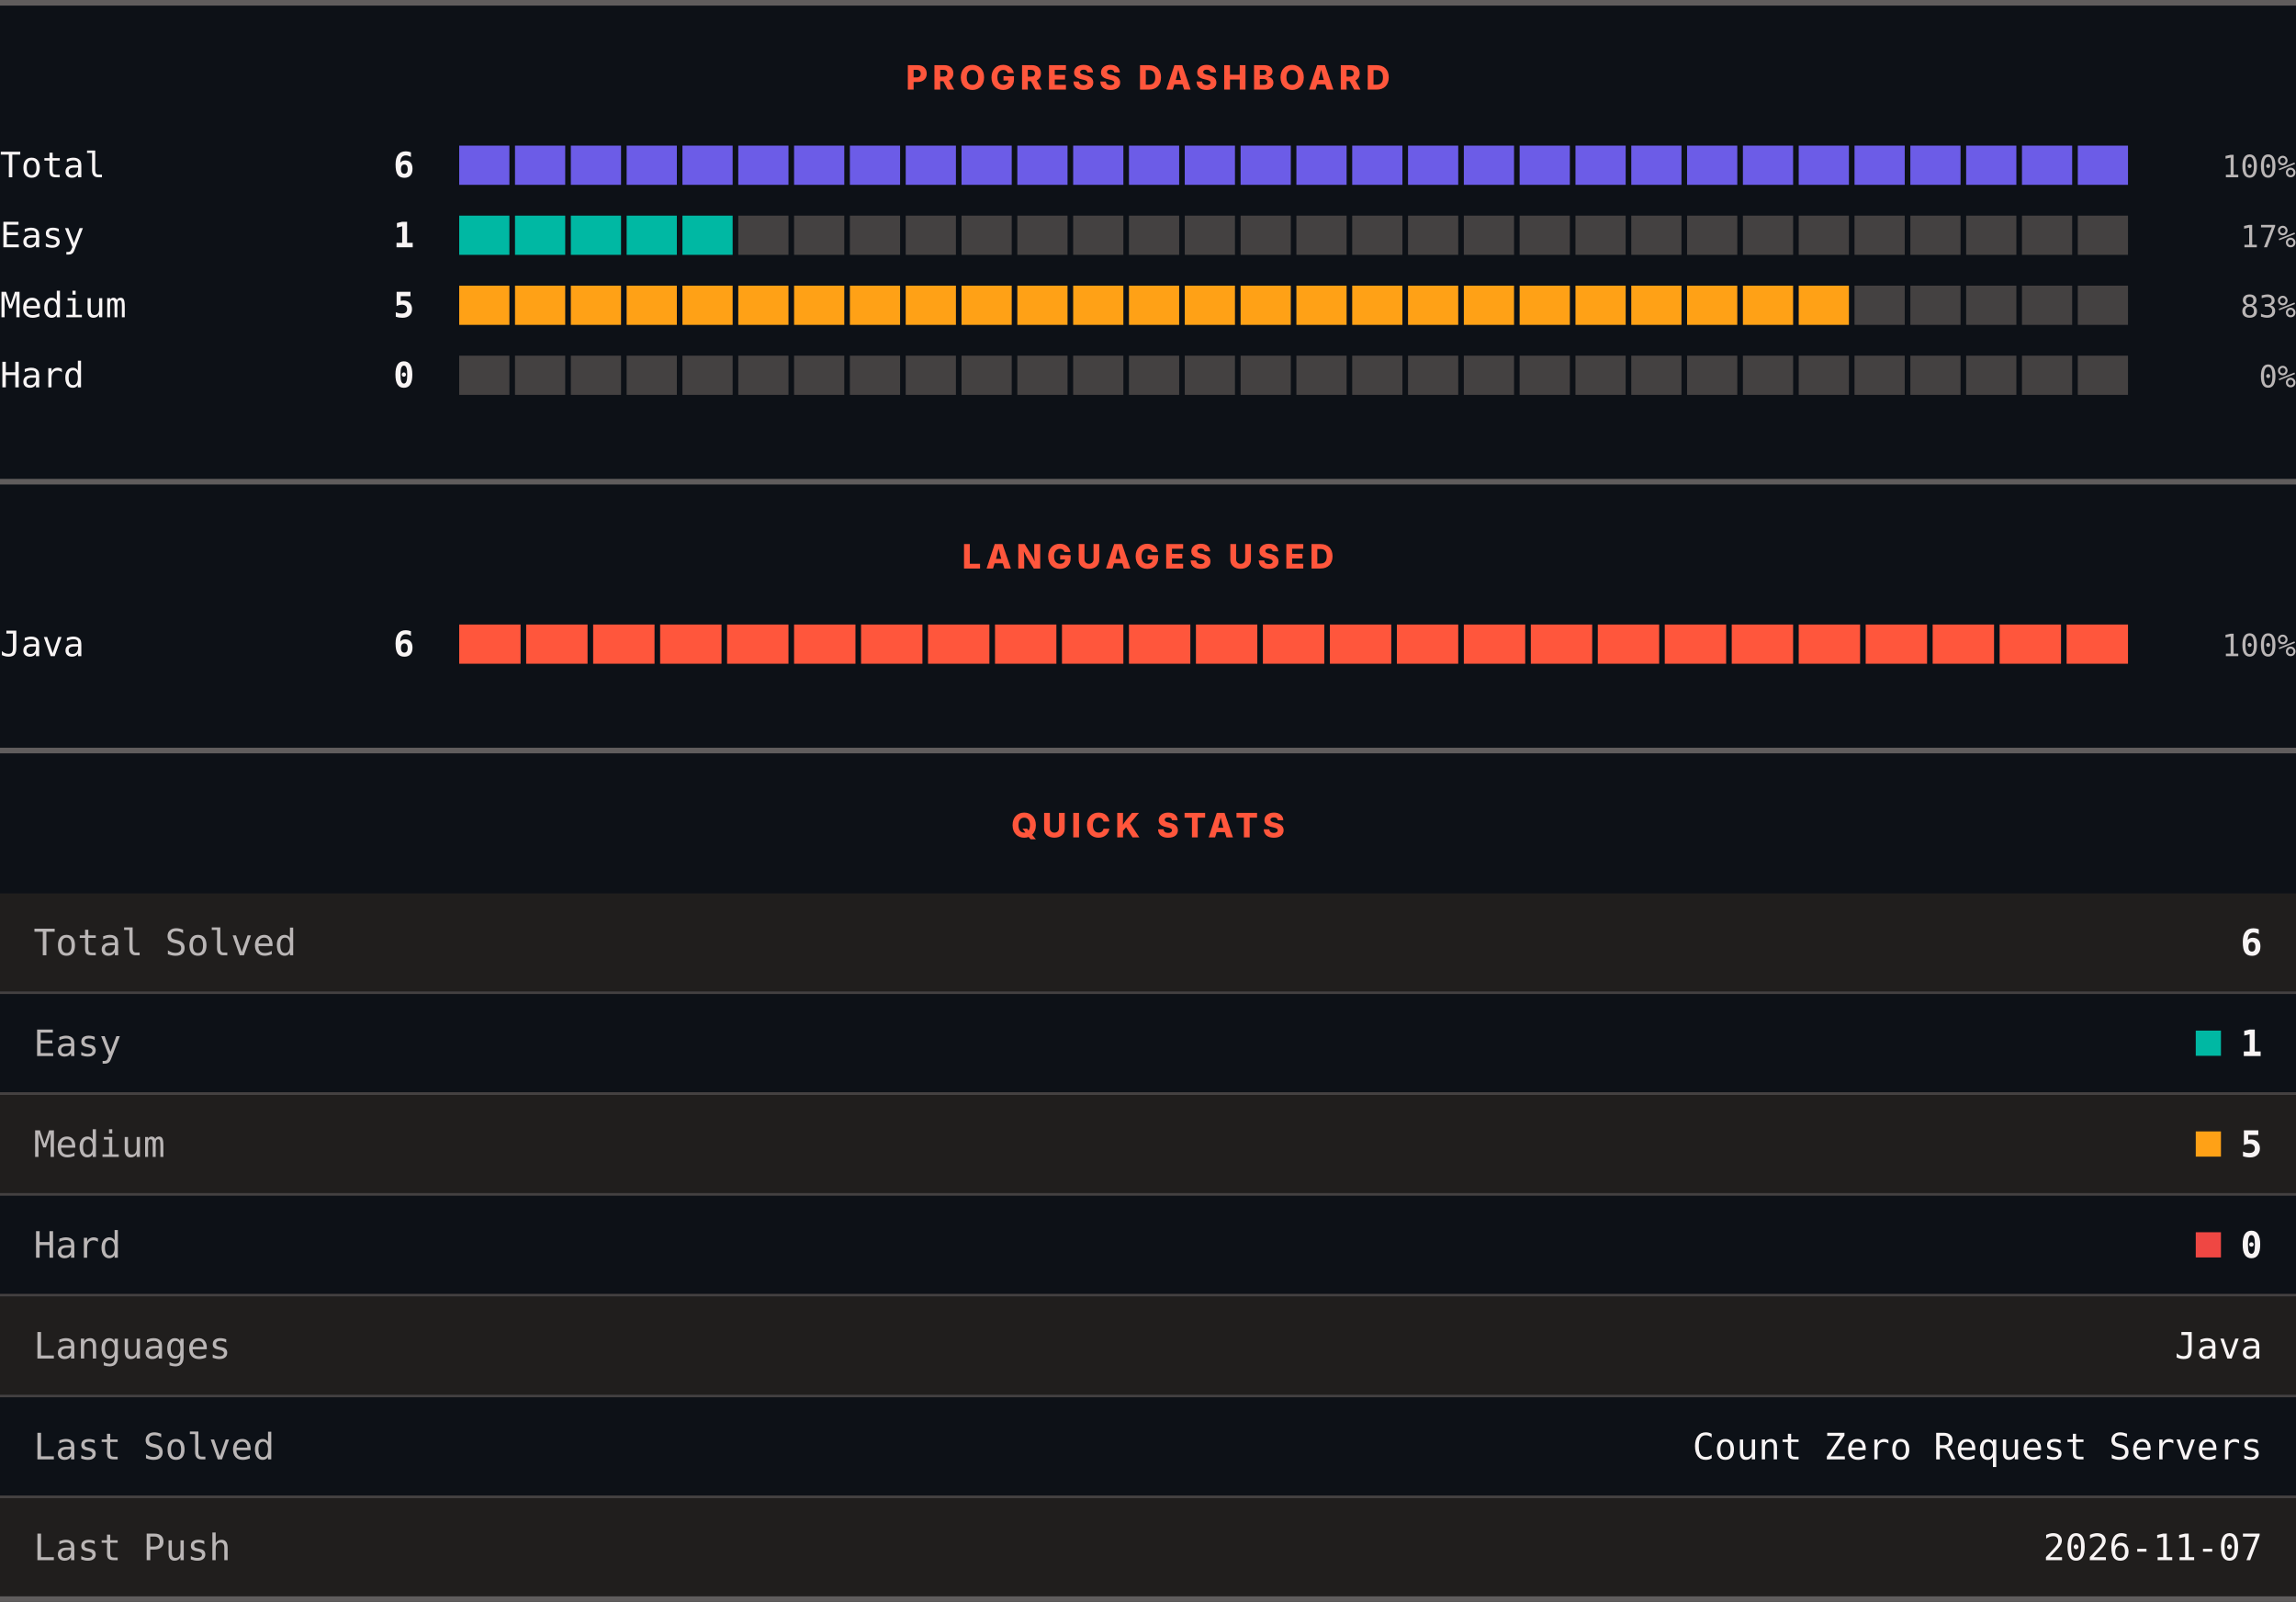
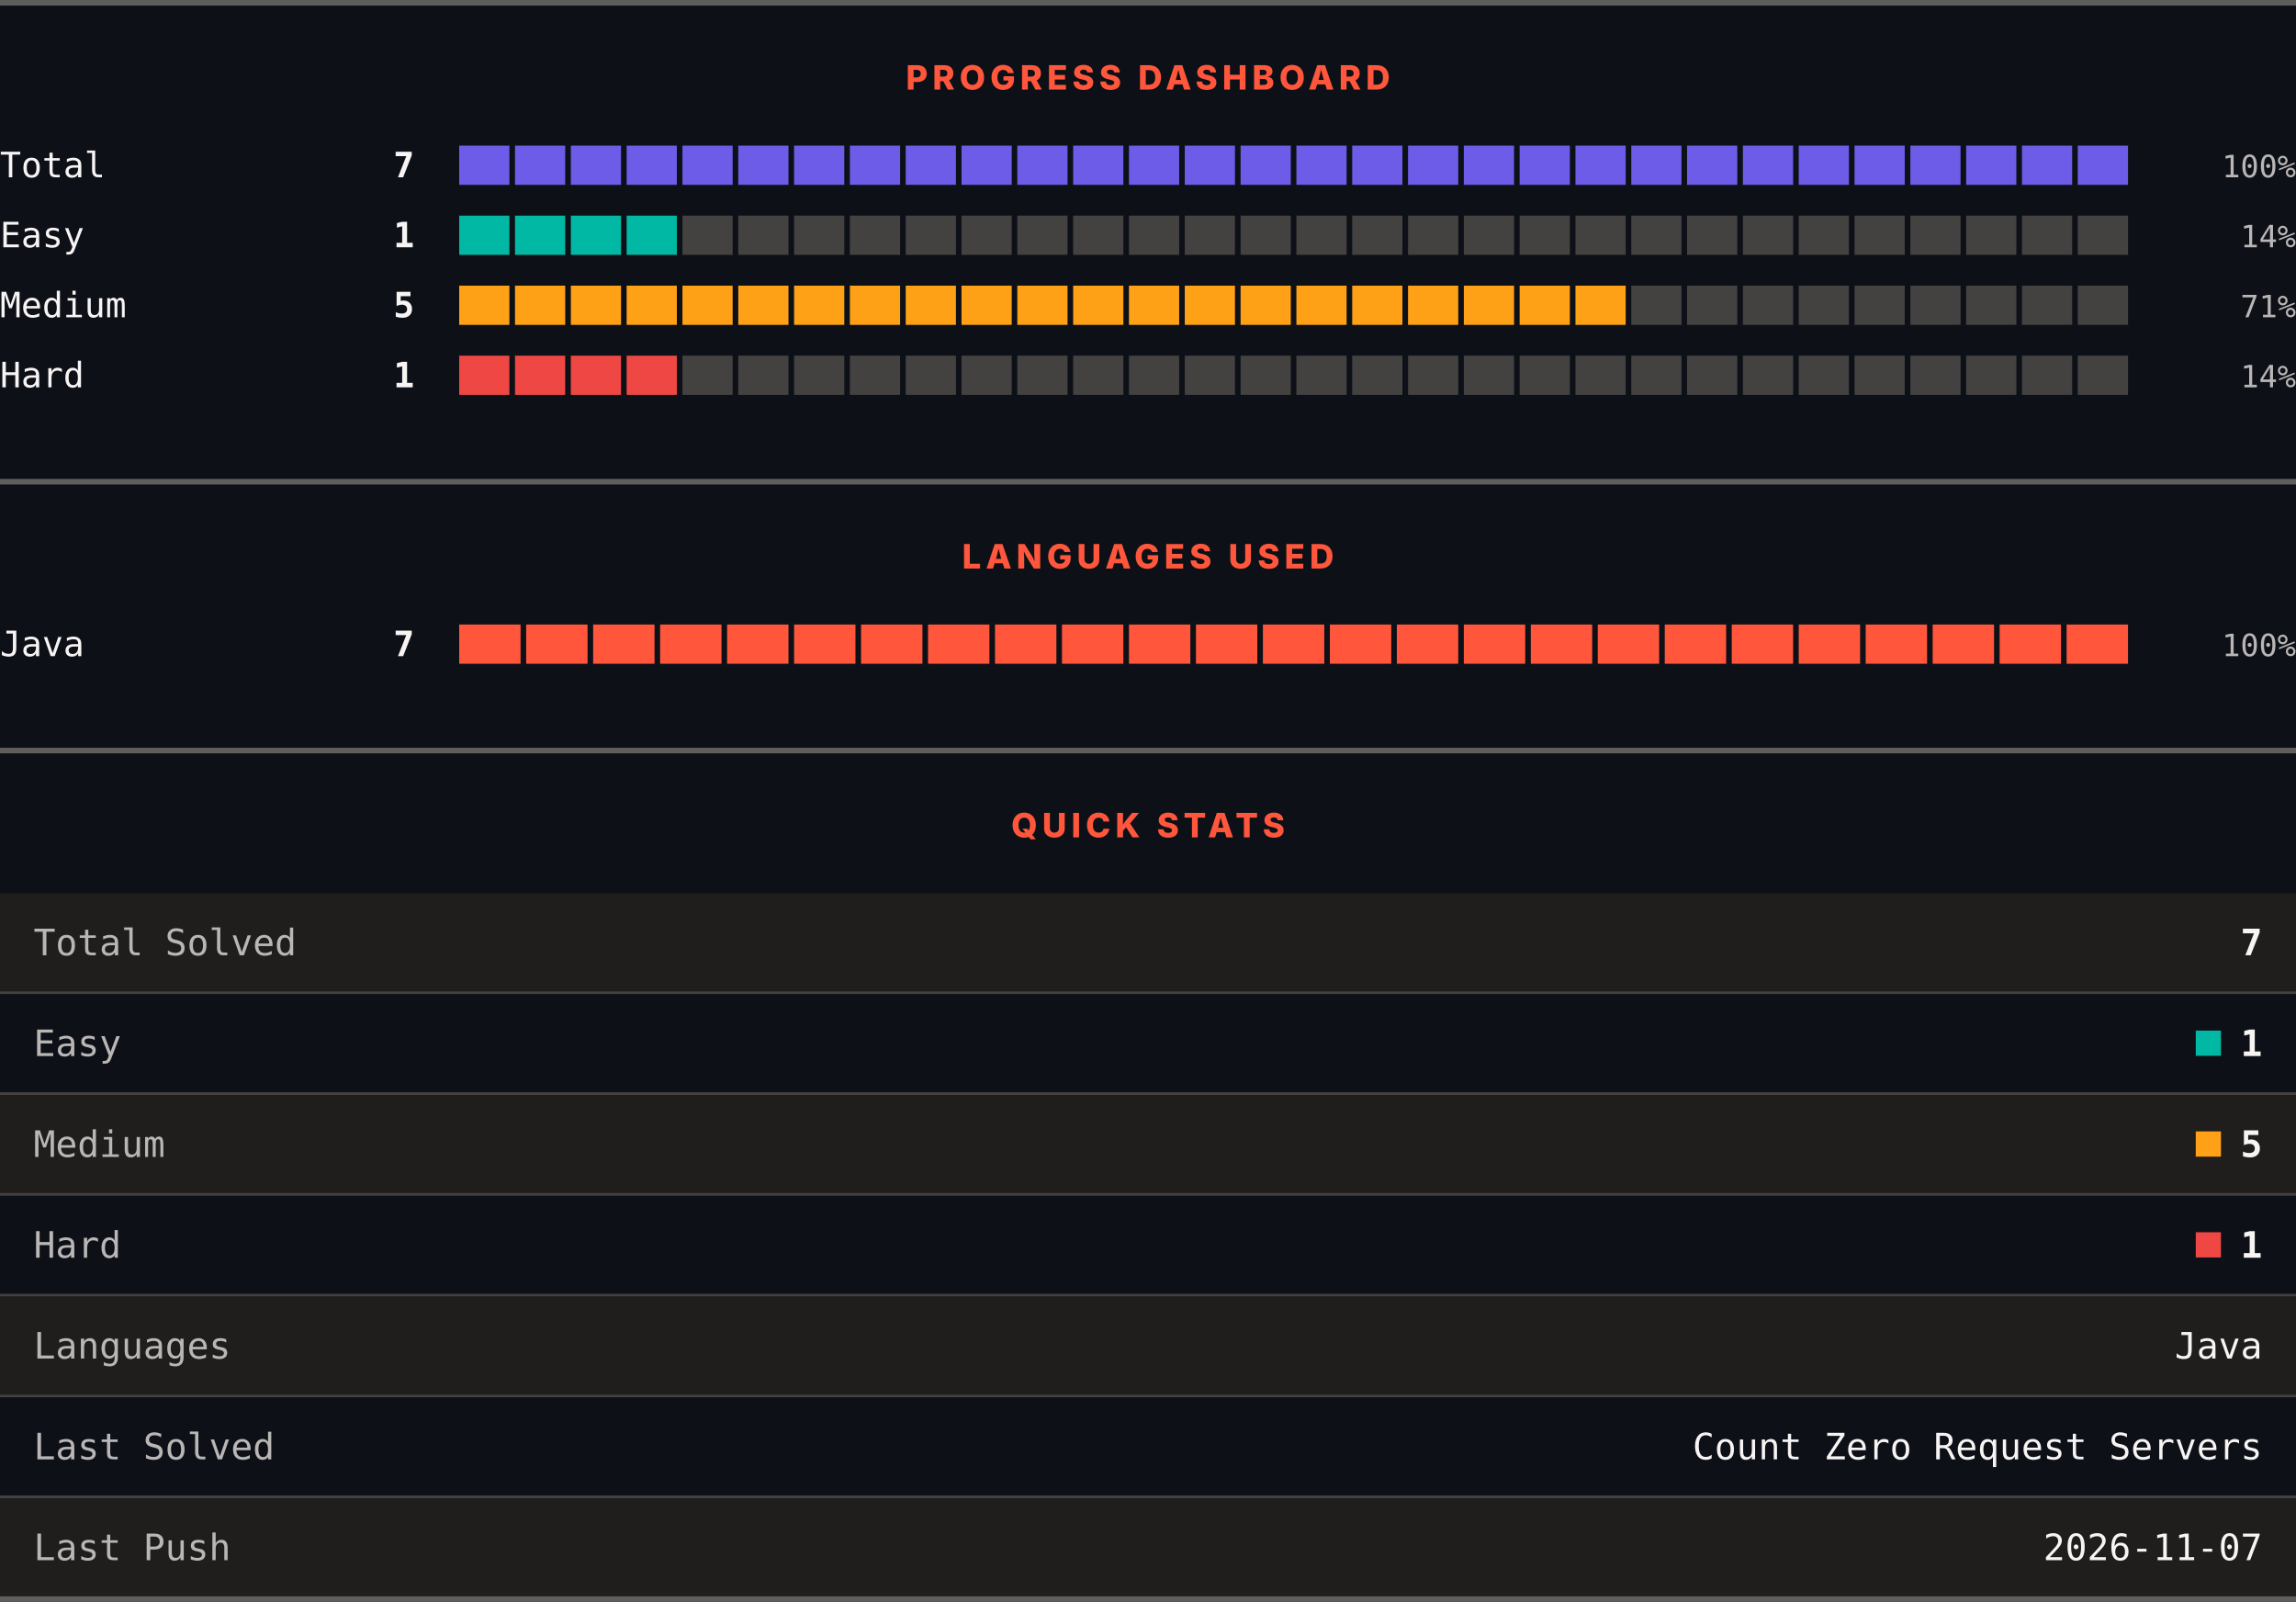
<svg xmlns="http://www.w3.org/2000/svg" width="820" height="572" viewBox="0 0 820 572" role="img" aria-label="LeetCode progress, languages and quick stats">
  <rect width="820" height="572" fill="#0d1117" />
  <rect x="0" y="0" width="820" height="2" fill="#605d5d" />
  <text x="410" y="32" text-anchor="middle" font-family="Archivo, system-ui, -apple-system, Segoe UI, sans-serif" font-size="12" font-weight="800" letter-spacing="1.68" fill="#ff563c">PROGRESS DASHBOARD</text>
  <text x="0" y="63.3" font-family="ui-monospace, SFMono-Regular, Menlo, Consolas, monospace" font-size="12.5" fill="#f8f4f4">Total</text>
-   <text x="148" y="63.3" text-anchor="end" font-family="ui-monospace, SFMono-Regular, Menlo, Consolas, monospace" font-size="12.5" font-weight="700" fill="#f8f4f4">6</text>
+   <text x="148" y="63.3" text-anchor="end" font-family="ui-monospace, SFMono-Regular, Menlo, Consolas, monospace" font-size="12.5" font-weight="700" fill="#f8f4f4">7</text>
  <rect x="164.00" y="52" width="17.93" height="14" fill="#6c5ce7" />
  <rect x="183.93" y="52" width="17.93" height="14" fill="#6c5ce7" />
  <rect x="203.87" y="52" width="17.93" height="14" fill="#6c5ce7" />
  <rect x="223.80" y="52" width="17.93" height="14" fill="#6c5ce7" />
  <rect x="243.73" y="52" width="17.93" height="14" fill="#6c5ce7" />
  <rect x="263.67" y="52" width="17.93" height="14" fill="#6c5ce7" />
  <rect x="283.60" y="52" width="17.93" height="14" fill="#6c5ce7" />
  <rect x="303.53" y="52" width="17.93" height="14" fill="#6c5ce7" />
  <rect x="323.47" y="52" width="17.93" height="14" fill="#6c5ce7" />
  <rect x="343.40" y="52" width="17.93" height="14" fill="#6c5ce7" />
  <rect x="363.33" y="52" width="17.93" height="14" fill="#6c5ce7" />
  <rect x="383.27" y="52" width="17.93" height="14" fill="#6c5ce7" />
  <rect x="403.20" y="52" width="17.93" height="14" fill="#6c5ce7" />
  <rect x="423.13" y="52" width="17.93" height="14" fill="#6c5ce7" />
  <rect x="443.07" y="52" width="17.93" height="14" fill="#6c5ce7" />
  <rect x="463.00" y="52" width="17.93" height="14" fill="#6c5ce7" />
  <rect x="482.93" y="52" width="17.93" height="14" fill="#6c5ce7" />
  <rect x="502.87" y="52" width="17.93" height="14" fill="#6c5ce7" />
  <rect x="522.80" y="52" width="17.93" height="14" fill="#6c5ce7" />
  <rect x="542.73" y="52" width="17.93" height="14" fill="#6c5ce7" />
  <rect x="562.67" y="52" width="17.93" height="14" fill="#6c5ce7" />
  <rect x="582.60" y="52" width="17.93" height="14" fill="#6c5ce7" />
  <rect x="602.53" y="52" width="17.93" height="14" fill="#6c5ce7" />
  <rect x="622.47" y="52" width="17.93" height="14" fill="#6c5ce7" />
  <rect x="642.40" y="52" width="17.93" height="14" fill="#6c5ce7" />
  <rect x="662.33" y="52" width="17.93" height="14" fill="#6c5ce7" />
  <rect x="682.27" y="52" width="17.93" height="14" fill="#6c5ce7" />
  <rect x="702.20" y="52" width="17.93" height="14" fill="#6c5ce7" />
  <rect x="722.13" y="52" width="17.93" height="14" fill="#6c5ce7" />
  <rect x="742.07" y="52" width="17.93" height="14" fill="#6c5ce7" />
  <text x="820" y="63.3" text-anchor="end" font-family="ui-monospace, SFMono-Regular, Menlo, Consolas, monospace" font-size="11" fill="#bab6b6">100%</text>
  <text x="0" y="88.3" font-family="ui-monospace, SFMono-Regular, Menlo, Consolas, monospace" font-size="12.5" fill="#f8f4f4">Easy</text>
  <text x="148" y="88.3" text-anchor="end" font-family="ui-monospace, SFMono-Regular, Menlo, Consolas, monospace" font-size="12.5" font-weight="700" fill="#f8f4f4">1</text>
  <rect x="164.00" y="77" width="17.93" height="14" fill="#00b8a3" />
  <rect x="183.93" y="77" width="17.93" height="14" fill="#00b8a3" />
  <rect x="203.87" y="77" width="17.93" height="14" fill="#00b8a3" />
  <rect x="223.80" y="77" width="17.93" height="14" fill="#00b8a3" />
-   <rect x="243.73" y="77" width="17.93" height="14" fill="#00b8a3" />
+   <rect x="243.73" y="77" width="17.93" height="14" fill="#444141" />
  <rect x="263.67" y="77" width="17.93" height="14" fill="#444141" />
  <rect x="283.60" y="77" width="17.93" height="14" fill="#444141" />
  <rect x="303.53" y="77" width="17.93" height="14" fill="#444141" />
  <rect x="323.47" y="77" width="17.93" height="14" fill="#444141" />
  <rect x="343.40" y="77" width="17.93" height="14" fill="#444141" />
  <rect x="363.33" y="77" width="17.93" height="14" fill="#444141" />
  <rect x="383.27" y="77" width="17.93" height="14" fill="#444141" />
  <rect x="403.20" y="77" width="17.93" height="14" fill="#444141" />
  <rect x="423.13" y="77" width="17.93" height="14" fill="#444141" />
  <rect x="443.07" y="77" width="17.93" height="14" fill="#444141" />
  <rect x="463.00" y="77" width="17.93" height="14" fill="#444141" />
  <rect x="482.93" y="77" width="17.93" height="14" fill="#444141" />
  <rect x="502.87" y="77" width="17.93" height="14" fill="#444141" />
  <rect x="522.80" y="77" width="17.93" height="14" fill="#444141" />
  <rect x="542.73" y="77" width="17.93" height="14" fill="#444141" />
  <rect x="562.67" y="77" width="17.93" height="14" fill="#444141" />
  <rect x="582.60" y="77" width="17.93" height="14" fill="#444141" />
  <rect x="602.53" y="77" width="17.93" height="14" fill="#444141" />
  <rect x="622.47" y="77" width="17.93" height="14" fill="#444141" />
  <rect x="642.40" y="77" width="17.93" height="14" fill="#444141" />
  <rect x="662.33" y="77" width="17.93" height="14" fill="#444141" />
  <rect x="682.27" y="77" width="17.93" height="14" fill="#444141" />
  <rect x="702.20" y="77" width="17.93" height="14" fill="#444141" />
  <rect x="722.13" y="77" width="17.93" height="14" fill="#444141" />
  <rect x="742.07" y="77" width="17.93" height="14" fill="#444141" />
-   <text x="820" y="88.3" text-anchor="end" font-family="ui-monospace, SFMono-Regular, Menlo, Consolas, monospace" font-size="11" fill="#bab6b6">17%</text>
+   <text x="820" y="88.3" text-anchor="end" font-family="ui-monospace, SFMono-Regular, Menlo, Consolas, monospace" font-size="11" fill="#bab6b6">14%</text>
  <text x="0" y="113.3" font-family="ui-monospace, SFMono-Regular, Menlo, Consolas, monospace" font-size="12.5" fill="#f8f4f4">Medium</text>
  <text x="148" y="113.3" text-anchor="end" font-family="ui-monospace, SFMono-Regular, Menlo, Consolas, monospace" font-size="12.5" font-weight="700" fill="#f8f4f4">5</text>
  <rect x="164.00" y="102" width="17.93" height="14" fill="#ffa116" />
  <rect x="183.93" y="102" width="17.93" height="14" fill="#ffa116" />
  <rect x="203.87" y="102" width="17.93" height="14" fill="#ffa116" />
  <rect x="223.80" y="102" width="17.93" height="14" fill="#ffa116" />
  <rect x="243.73" y="102" width="17.93" height="14" fill="#ffa116" />
  <rect x="263.67" y="102" width="17.93" height="14" fill="#ffa116" />
  <rect x="283.60" y="102" width="17.93" height="14" fill="#ffa116" />
  <rect x="303.53" y="102" width="17.93" height="14" fill="#ffa116" />
  <rect x="323.47" y="102" width="17.93" height="14" fill="#ffa116" />
  <rect x="343.40" y="102" width="17.93" height="14" fill="#ffa116" />
  <rect x="363.33" y="102" width="17.93" height="14" fill="#ffa116" />
  <rect x="383.27" y="102" width="17.93" height="14" fill="#ffa116" />
  <rect x="403.20" y="102" width="17.93" height="14" fill="#ffa116" />
  <rect x="423.13" y="102" width="17.93" height="14" fill="#ffa116" />
  <rect x="443.07" y="102" width="17.93" height="14" fill="#ffa116" />
  <rect x="463.00" y="102" width="17.93" height="14" fill="#ffa116" />
  <rect x="482.93" y="102" width="17.93" height="14" fill="#ffa116" />
  <rect x="502.87" y="102" width="17.93" height="14" fill="#ffa116" />
  <rect x="522.80" y="102" width="17.93" height="14" fill="#ffa116" />
  <rect x="542.73" y="102" width="17.93" height="14" fill="#ffa116" />
  <rect x="562.67" y="102" width="17.93" height="14" fill="#ffa116" />
-   <rect x="582.60" y="102" width="17.93" height="14" fill="#ffa116" />
-   <rect x="602.53" y="102" width="17.93" height="14" fill="#ffa116" />
-   <rect x="622.47" y="102" width="17.93" height="14" fill="#ffa116" />
-   <rect x="642.40" y="102" width="17.93" height="14" fill="#ffa116" />
+   <rect x="582.60" y="102" width="17.93" height="14" fill="#444141" />
+   <rect x="602.53" y="102" width="17.93" height="14" fill="#444141" />
+   <rect x="622.47" y="102" width="17.93" height="14" fill="#444141" />
+   <rect x="642.40" y="102" width="17.93" height="14" fill="#444141" />
  <rect x="662.33" y="102" width="17.93" height="14" fill="#444141" />
  <rect x="682.27" y="102" width="17.93" height="14" fill="#444141" />
  <rect x="702.20" y="102" width="17.93" height="14" fill="#444141" />
  <rect x="722.13" y="102" width="17.93" height="14" fill="#444141" />
  <rect x="742.07" y="102" width="17.93" height="14" fill="#444141" />
-   <text x="820" y="113.3" text-anchor="end" font-family="ui-monospace, SFMono-Regular, Menlo, Consolas, monospace" font-size="11" fill="#bab6b6">83%</text>
+   <text x="820" y="113.3" text-anchor="end" font-family="ui-monospace, SFMono-Regular, Menlo, Consolas, monospace" font-size="11" fill="#bab6b6">71%</text>
  <text x="0" y="138.3" font-family="ui-monospace, SFMono-Regular, Menlo, Consolas, monospace" font-size="12.5" fill="#f8f4f4">Hard</text>
-   <text x="148" y="138.3" text-anchor="end" font-family="ui-monospace, SFMono-Regular, Menlo, Consolas, monospace" font-size="12.5" font-weight="700" fill="#f8f4f4">0</text>
-   <rect x="164.00" y="127" width="17.93" height="14" fill="#444141" />
-   <rect x="183.93" y="127" width="17.93" height="14" fill="#444141" />
-   <rect x="203.87" y="127" width="17.93" height="14" fill="#444141" />
-   <rect x="223.80" y="127" width="17.93" height="14" fill="#444141" />
+   <text x="148" y="138.3" text-anchor="end" font-family="ui-monospace, SFMono-Regular, Menlo, Consolas, monospace" font-size="12.5" font-weight="700" fill="#f8f4f4">1</text>
+   <rect x="164.00" y="127" width="17.93" height="14" fill="#ef4743" />
+   <rect x="183.93" y="127" width="17.93" height="14" fill="#ef4743" />
+   <rect x="203.87" y="127" width="17.93" height="14" fill="#ef4743" />
+   <rect x="223.80" y="127" width="17.93" height="14" fill="#ef4743" />
  <rect x="243.73" y="127" width="17.93" height="14" fill="#444141" />
  <rect x="263.67" y="127" width="17.93" height="14" fill="#444141" />
  <rect x="283.60" y="127" width="17.93" height="14" fill="#444141" />
  <rect x="303.53" y="127" width="17.93" height="14" fill="#444141" />
  <rect x="323.47" y="127" width="17.93" height="14" fill="#444141" />
  <rect x="343.40" y="127" width="17.93" height="14" fill="#444141" />
  <rect x="363.33" y="127" width="17.93" height="14" fill="#444141" />
  <rect x="383.27" y="127" width="17.93" height="14" fill="#444141" />
  <rect x="403.20" y="127" width="17.93" height="14" fill="#444141" />
  <rect x="423.13" y="127" width="17.93" height="14" fill="#444141" />
  <rect x="443.07" y="127" width="17.93" height="14" fill="#444141" />
  <rect x="463.00" y="127" width="17.93" height="14" fill="#444141" />
  <rect x="482.93" y="127" width="17.93" height="14" fill="#444141" />
  <rect x="502.87" y="127" width="17.93" height="14" fill="#444141" />
  <rect x="522.80" y="127" width="17.93" height="14" fill="#444141" />
  <rect x="542.73" y="127" width="17.93" height="14" fill="#444141" />
  <rect x="562.67" y="127" width="17.93" height="14" fill="#444141" />
  <rect x="582.60" y="127" width="17.93" height="14" fill="#444141" />
  <rect x="602.53" y="127" width="17.93" height="14" fill="#444141" />
  <rect x="622.47" y="127" width="17.93" height="14" fill="#444141" />
  <rect x="642.40" y="127" width="17.93" height="14" fill="#444141" />
  <rect x="662.33" y="127" width="17.93" height="14" fill="#444141" />
  <rect x="682.27" y="127" width="17.93" height="14" fill="#444141" />
  <rect x="702.20" y="127" width="17.93" height="14" fill="#444141" />
  <rect x="722.13" y="127" width="17.93" height="14" fill="#444141" />
  <rect x="742.07" y="127" width="17.93" height="14" fill="#444141" />
-   <text x="820" y="138.3" text-anchor="end" font-family="ui-monospace, SFMono-Regular, Menlo, Consolas, monospace" font-size="11" fill="#bab6b6">0%</text>
+   <text x="820" y="138.3" text-anchor="end" font-family="ui-monospace, SFMono-Regular, Menlo, Consolas, monospace" font-size="11" fill="#bab6b6">14%</text>
  <rect x="0" y="171" width="820" height="2" fill="#605d5d" />
  <text x="410" y="203" text-anchor="middle" font-family="Archivo, system-ui, -apple-system, Segoe UI, sans-serif" font-size="12" font-weight="800" letter-spacing="1.68" fill="#ff563c">LANGUAGES USED</text>
  <text x="0" y="234.3" font-family="ui-monospace, SFMono-Regular, Menlo, Consolas, monospace" font-size="12.5" fill="#f8f4f4">Java</text>
-   <text x="148" y="234.3" text-anchor="end" font-family="ui-monospace, SFMono-Regular, Menlo, Consolas, monospace" font-size="12.5" font-weight="700" fill="#f8f4f4">6</text>
+   <text x="148" y="234.3" text-anchor="end" font-family="ui-monospace, SFMono-Regular, Menlo, Consolas, monospace" font-size="12.5" font-weight="700" fill="#f8f4f4">7</text>
  <rect x="164.00" y="223" width="21.92" height="14" fill="#ff563c" />
  <rect x="187.92" y="223" width="21.92" height="14" fill="#ff563c" />
  <rect x="211.84" y="223" width="21.92" height="14" fill="#ff563c" />
  <rect x="235.76" y="223" width="21.92" height="14" fill="#ff563c" />
  <rect x="259.68" y="223" width="21.92" height="14" fill="#ff563c" />
  <rect x="283.60" y="223" width="21.92" height="14" fill="#ff563c" />
  <rect x="307.52" y="223" width="21.92" height="14" fill="#ff563c" />
  <rect x="331.44" y="223" width="21.92" height="14" fill="#ff563c" />
  <rect x="355.36" y="223" width="21.92" height="14" fill="#ff563c" />
  <rect x="379.28" y="223" width="21.92" height="14" fill="#ff563c" />
  <rect x="403.20" y="223" width="21.92" height="14" fill="#ff563c" />
  <rect x="427.12" y="223" width="21.92" height="14" fill="#ff563c" />
  <rect x="451.04" y="223" width="21.92" height="14" fill="#ff563c" />
  <rect x="474.96" y="223" width="21.92" height="14" fill="#ff563c" />
  <rect x="498.88" y="223" width="21.92" height="14" fill="#ff563c" />
  <rect x="522.80" y="223" width="21.92" height="14" fill="#ff563c" />
  <rect x="546.72" y="223" width="21.92" height="14" fill="#ff563c" />
  <rect x="570.64" y="223" width="21.92" height="14" fill="#ff563c" />
  <rect x="594.56" y="223" width="21.92" height="14" fill="#ff563c" />
  <rect x="618.48" y="223" width="21.92" height="14" fill="#ff563c" />
  <rect x="642.40" y="223" width="21.92" height="14" fill="#ff563c" />
  <rect x="666.32" y="223" width="21.92" height="14" fill="#ff563c" />
  <rect x="690.24" y="223" width="21.92" height="14" fill="#ff563c" />
  <rect x="714.16" y="223" width="21.92" height="14" fill="#ff563c" />
  <rect x="738.08" y="223" width="21.92" height="14" fill="#ff563c" />
  <text x="820" y="234.3" text-anchor="end" font-family="ui-monospace, SFMono-Regular, Menlo, Consolas, monospace" font-size="11" fill="#bab6b6">100%</text>
  <rect x="0" y="267" width="820" height="2" fill="#605d5d" />
  <text x="410" y="299" text-anchor="middle" font-family="Archivo, system-ui, -apple-system, Segoe UI, sans-serif" font-size="12" font-weight="800" letter-spacing="1.68" fill="#ff563c">QUICK STATS</text>
  <rect x="0" y="319" width="820" height="35" fill="#201e1d" />
  <text x="12" y="341.1" font-family="ui-monospace, SFMono-Regular, Menlo, Consolas, monospace" font-size="13" fill="#bab6b6">Total Solved</text>
-   <text x="808" y="341.1" text-anchor="end" font-family="ui-monospace, SFMono-Regular, Menlo, Consolas, monospace" font-size="13" font-weight="700" fill="#f8f4f4">6</text>
+   <text x="808" y="341.1" text-anchor="end" font-family="ui-monospace, SFMono-Regular, Menlo, Consolas, monospace" font-size="13" font-weight="700" fill="#f8f4f4">7</text>
  <rect x="0" y="354" width="820" height="1" fill="#444141" />
  <rect x="0" y="355" width="820" height="35" fill="#0d1117" />
  <text x="12" y="377.1" font-family="ui-monospace, SFMono-Regular, Menlo, Consolas, monospace" font-size="13" fill="#bab6b6">Easy</text>
  <rect x="784.2" y="368" width="9" height="9" fill="#00b8a3" />
  <text x="808" y="377.1" text-anchor="end" font-family="ui-monospace, SFMono-Regular, Menlo, Consolas, monospace" font-size="13" font-weight="700" fill="#f8f4f4">1</text>
  <rect x="0" y="390" width="820" height="1" fill="#444141" />
  <rect x="0" y="391" width="820" height="35" fill="#201e1d" />
  <text x="12" y="413.1" font-family="ui-monospace, SFMono-Regular, Menlo, Consolas, monospace" font-size="13" fill="#bab6b6">Medium</text>
  <rect x="784.2" y="404" width="9" height="9" fill="#ffa116" />
  <text x="808" y="413.1" text-anchor="end" font-family="ui-monospace, SFMono-Regular, Menlo, Consolas, monospace" font-size="13" font-weight="700" fill="#f8f4f4">5</text>
  <rect x="0" y="426" width="820" height="1" fill="#444141" />
  <rect x="0" y="427" width="820" height="35" fill="#0d1117" />
  <text x="12" y="449.1" font-family="ui-monospace, SFMono-Regular, Menlo, Consolas, monospace" font-size="13" fill="#bab6b6">Hard</text>
  <rect x="784.2" y="440" width="9" height="9" fill="#ef4743" />
-   <text x="808" y="449.1" text-anchor="end" font-family="ui-monospace, SFMono-Regular, Menlo, Consolas, monospace" font-size="13" font-weight="700" fill="#f8f4f4">0</text>
+   <text x="808" y="449.1" text-anchor="end" font-family="ui-monospace, SFMono-Regular, Menlo, Consolas, monospace" font-size="13" font-weight="700" fill="#f8f4f4">1</text>
  <rect x="0" y="462" width="820" height="1" fill="#444141" />
  <rect x="0" y="463" width="820" height="35" fill="#201e1d" />
  <text x="12" y="485.1" font-family="ui-monospace, SFMono-Regular, Menlo, Consolas, monospace" font-size="13" fill="#bab6b6">Languages</text>
  <text x="808" y="485.1" text-anchor="end" font-family="ui-monospace, SFMono-Regular, Menlo, Consolas, monospace" font-size="13" fill="#f8f4f4">Java</text>
  <rect x="0" y="498" width="820" height="1" fill="#444141" />
  <rect x="0" y="499" width="820" height="35" fill="#0d1117" />
  <text x="12" y="521.1" font-family="ui-monospace, SFMono-Regular, Menlo, Consolas, monospace" font-size="13" fill="#bab6b6">Last Solved</text>
  <text x="808" y="521.1" text-anchor="end" font-family="ui-monospace, SFMono-Regular, Menlo, Consolas, monospace" font-size="13" fill="#f8f4f4">Count Zero Request Servers</text>
  <rect x="0" y="534" width="820" height="1" fill="#444141" />
  <rect x="0" y="535" width="820" height="35" fill="#201e1d" />
  <text x="12" y="557.1" font-family="ui-monospace, SFMono-Regular, Menlo, Consolas, monospace" font-size="13" fill="#bab6b6">Last Push</text>
  <text x="808" y="557.1" text-anchor="end" font-family="ui-monospace, SFMono-Regular, Menlo, Consolas, monospace" font-size="13" fill="#f8f4f4">2026-11-07</text>
  <rect x="0" y="570" width="820" height="2" fill="#605d5d" />
</svg>
